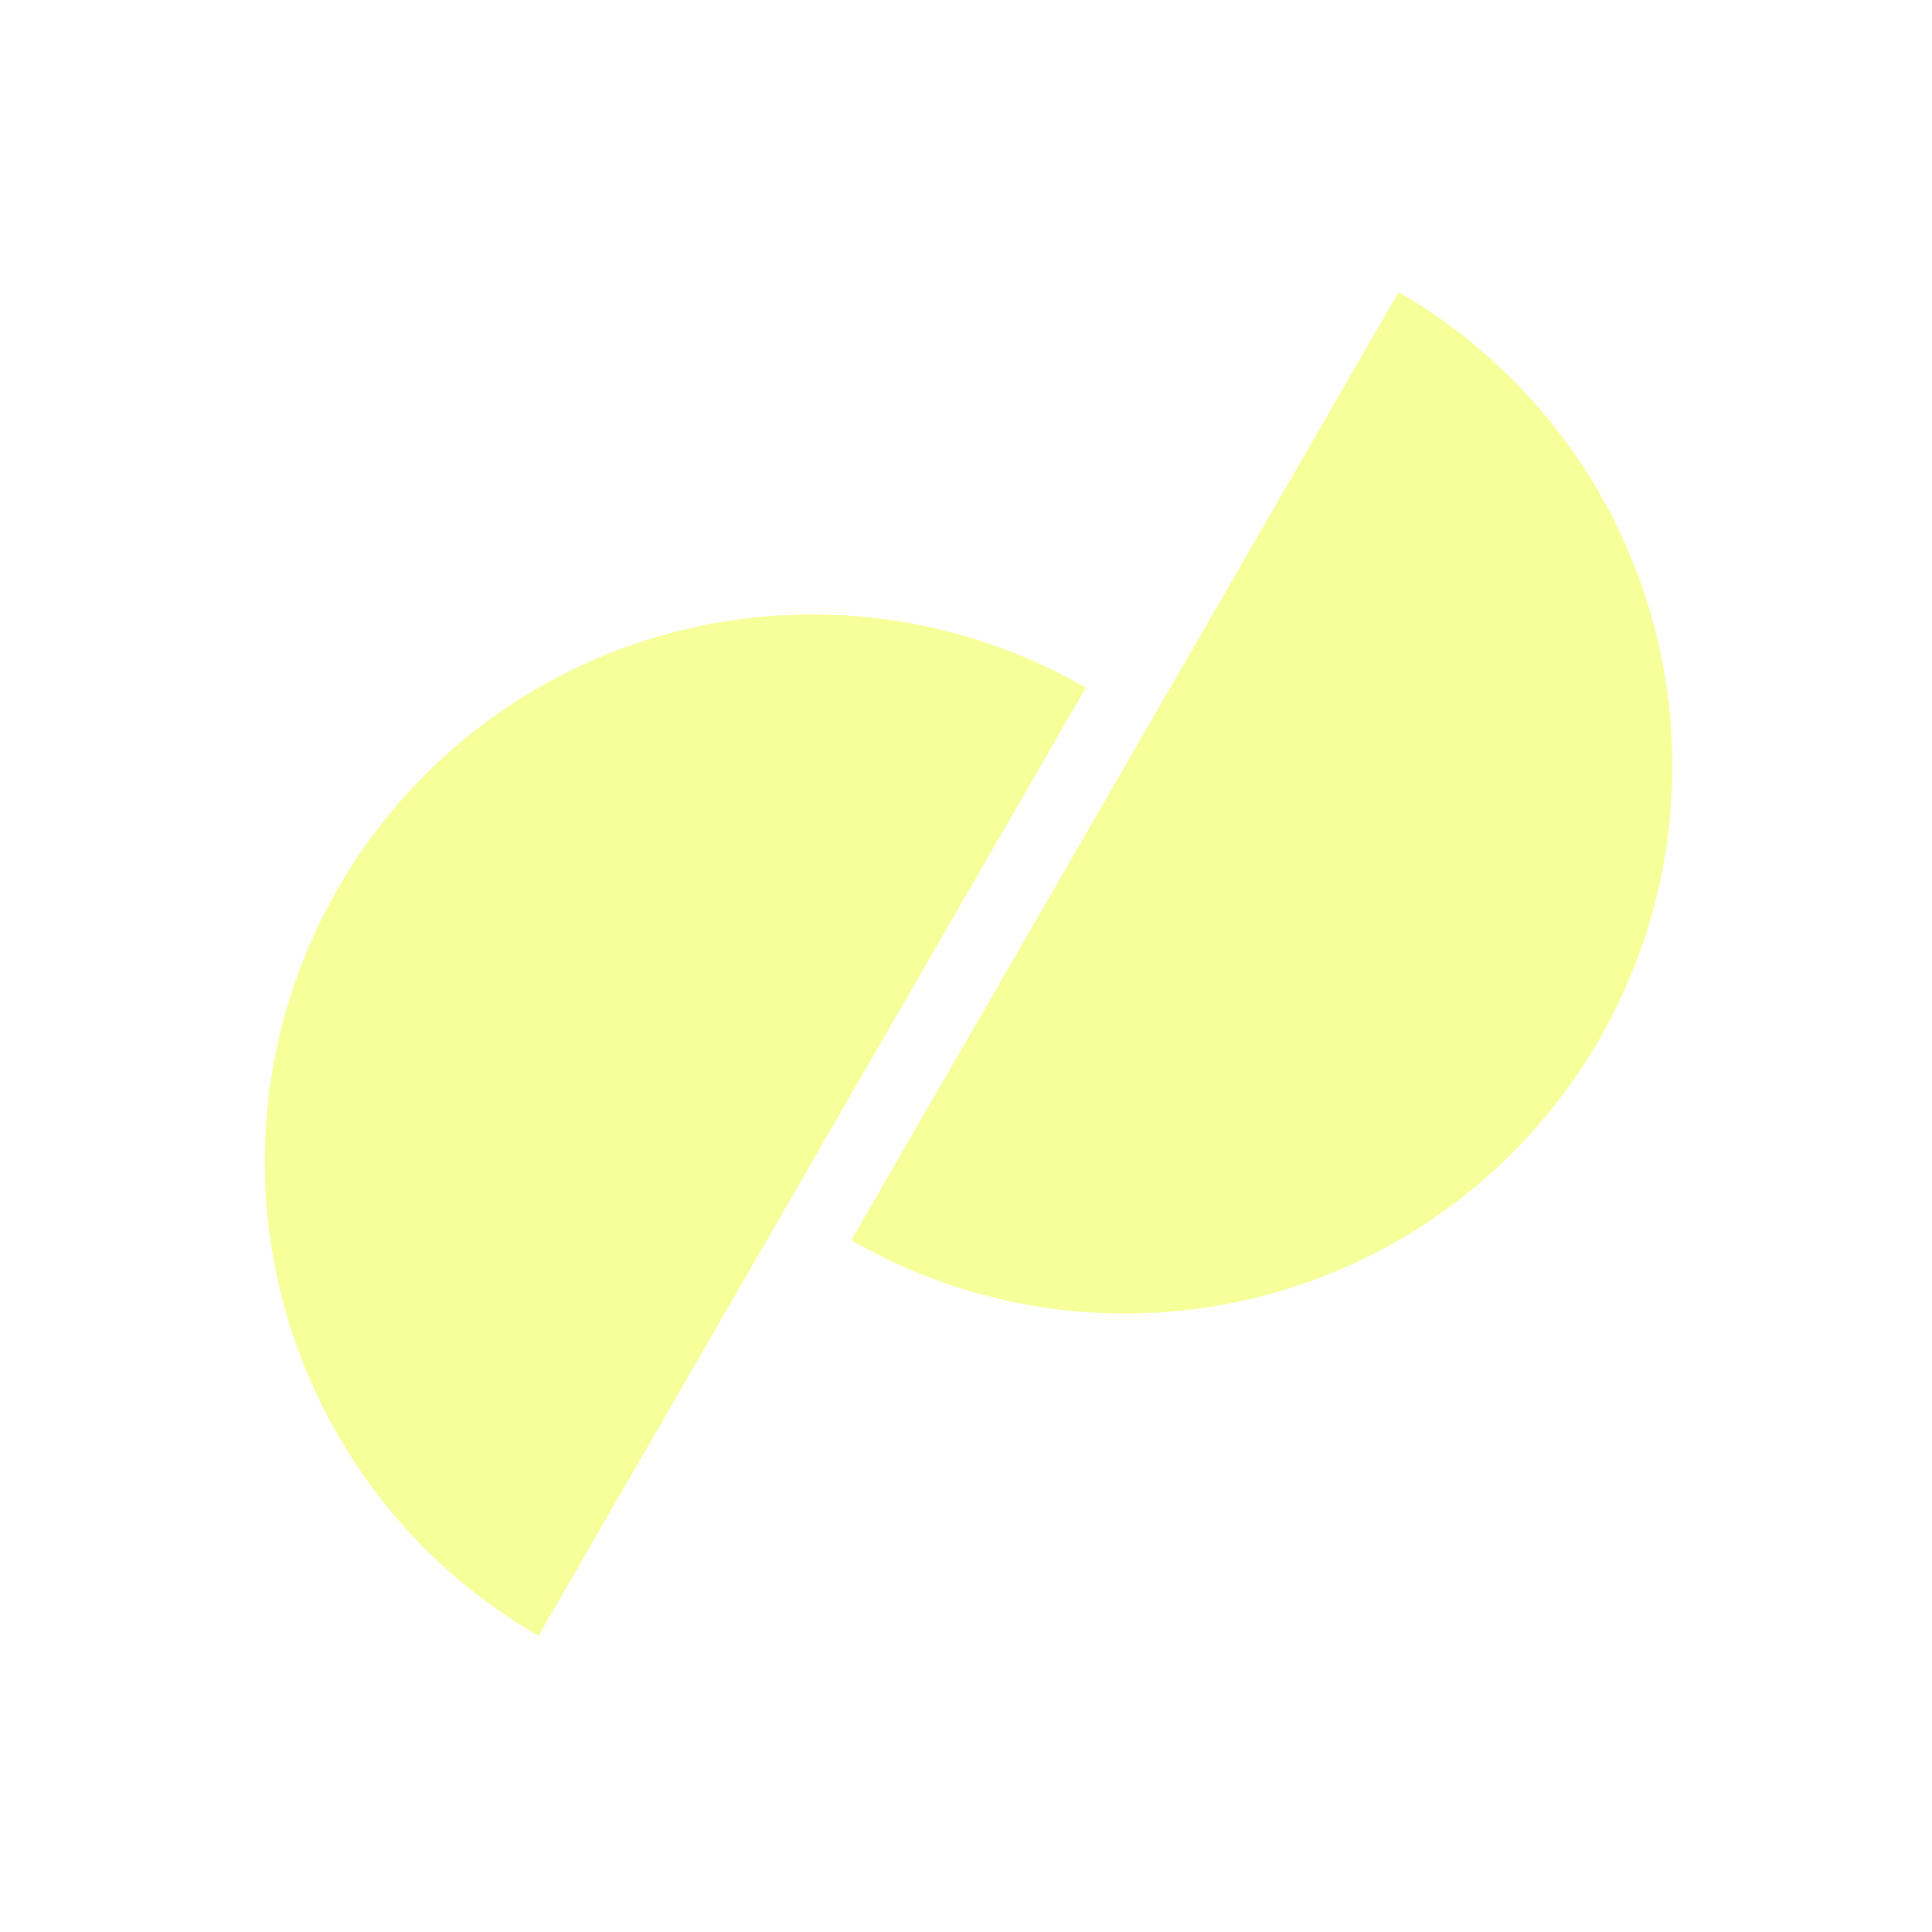
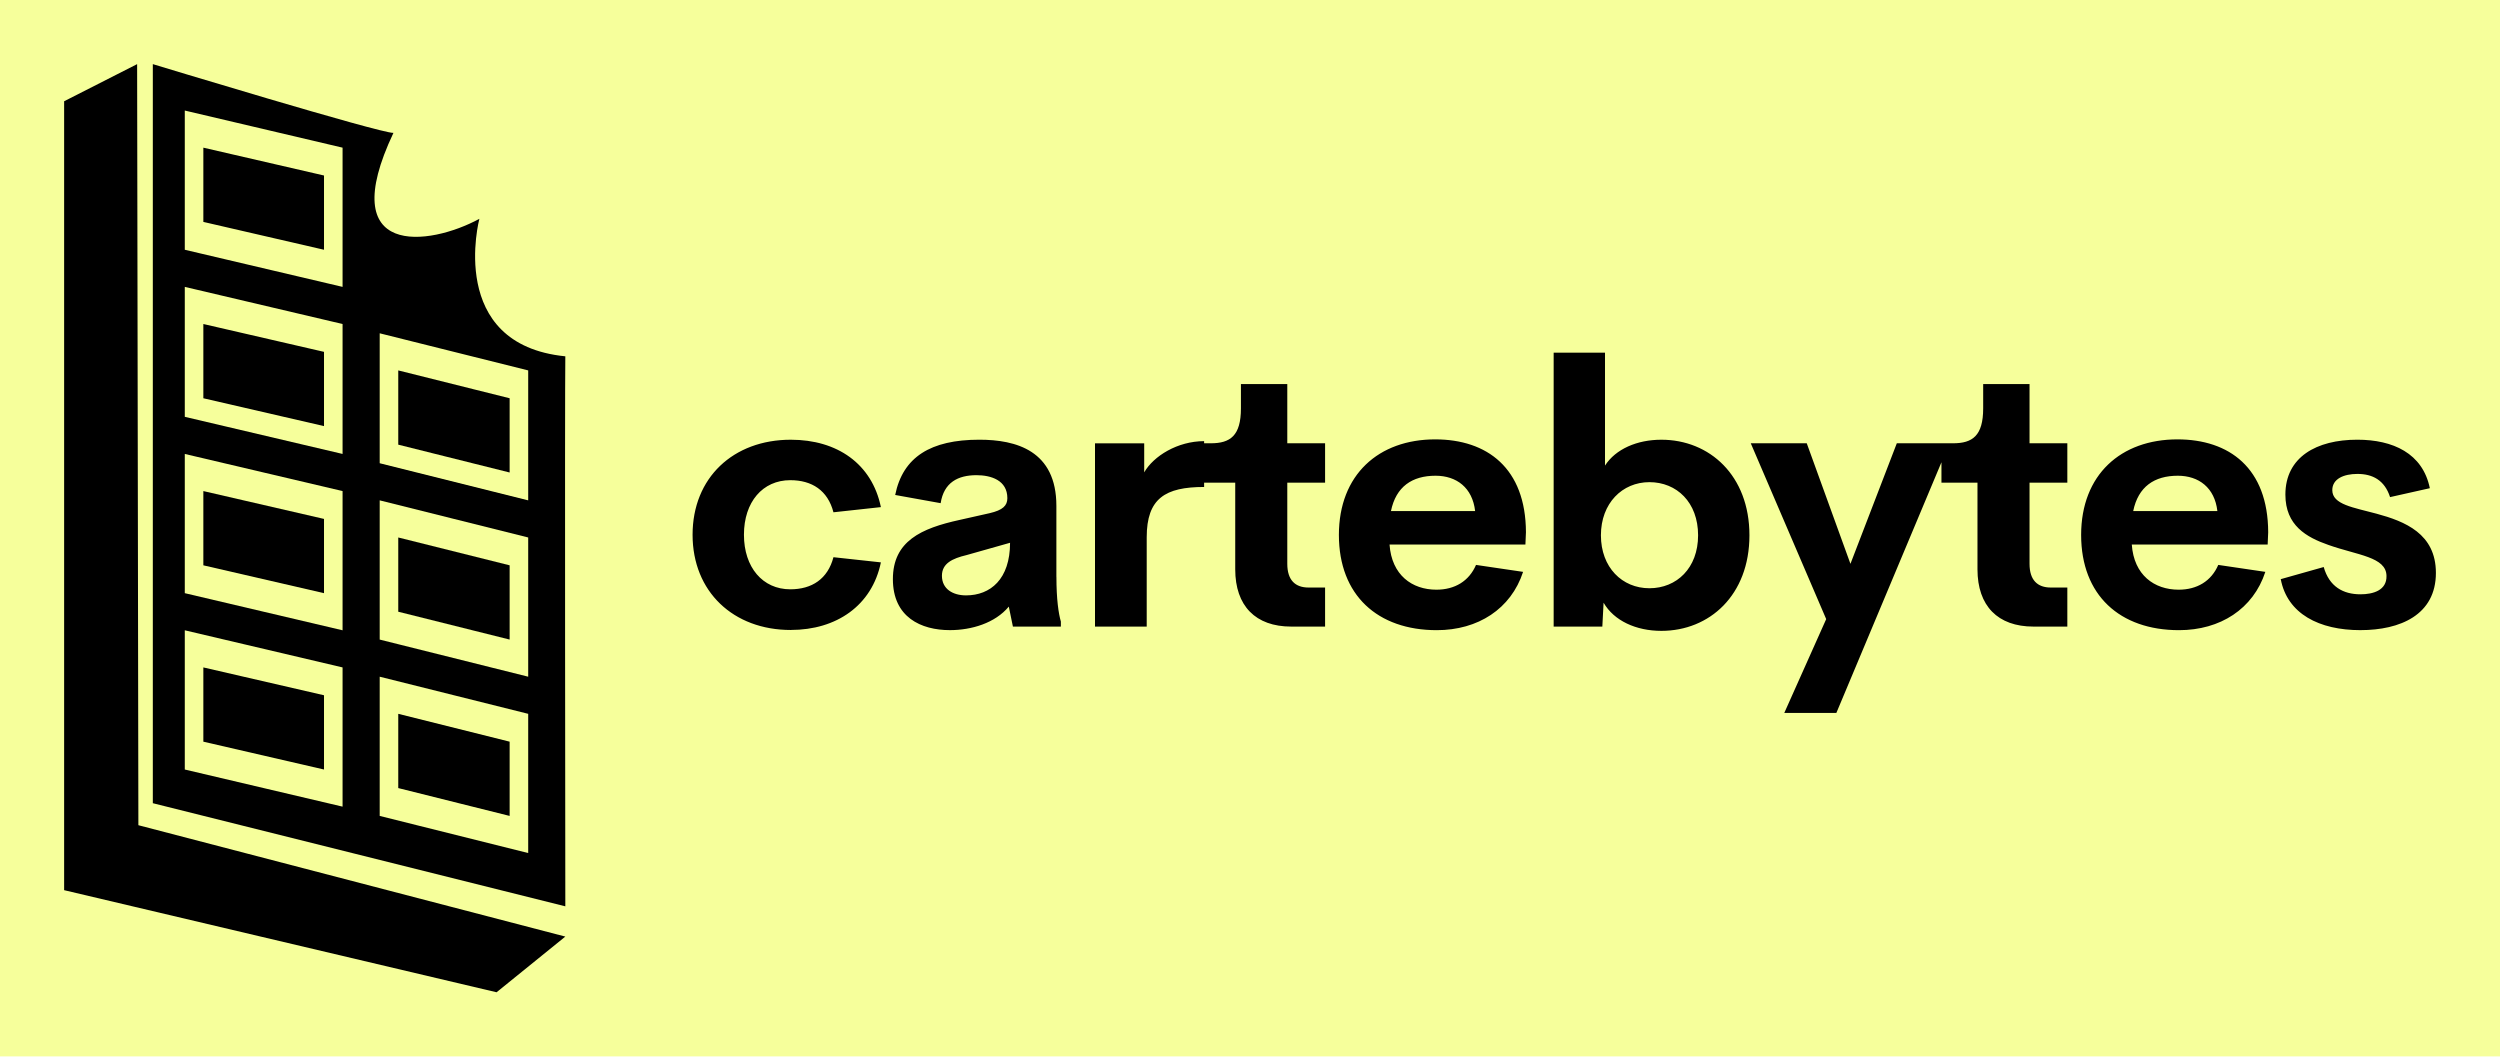
- <svg xmlns="http://www.w3.org/2000/svg" width="210" height="210" viewBox="0 0 210 210" fill="none">
-   <path d="M58.529 177.807C51.762 173.9 45.831 168.699 41.074 162.5C36.317 156.301 32.828 149.226 30.806 141.678C28.784 134.131 28.268 126.259 29.288 118.512C30.308 110.765 32.843 103.295 36.75 96.528C40.657 89.762 45.858 83.831 52.057 79.074C58.256 74.317 65.332 70.828 72.879 68.806C80.426 66.784 88.298 66.268 96.045 67.287C103.792 68.307 111.262 70.843 118.029 74.75L88.279 126.279L58.529 177.807Z" fill="#F7FF9B" />
-   <path d="M152.029 31.75C158.795 35.657 164.726 40.858 169.483 47.057C174.24 53.256 177.729 60.331 179.751 67.879C181.773 75.426 182.289 83.298 181.269 91.045C180.25 98.792 177.714 106.262 173.807 113.029C169.9 119.795 164.699 125.726 158.5 130.483C152.301 135.24 145.226 138.729 137.678 140.751C130.131 142.774 122.259 143.289 114.512 142.27C106.765 141.25 99.295 138.714 92.528 134.807L122.279 83.279L152.029 31.75Z" fill="#F7FF9B" />
+ <svg xmlns="http://www.w3.org/2000/svg" version="1.1" width="3162.23" height="1336.227" viewBox="0 0 3162.23 1336.227">
+   <rect fill="#f6ff9b" width="3162.23" height="1336.227" />
+   <g transform="scale(8.111514) translate(10, 10)">
+     <defs id="SvgjsDefs1036" />
+     <g id="SvgjsG1037" featureKey="nRdZyp-0" transform="matrix(1.447321,0,0,1.447321,-28.94642,0)" fill="#000000">
+       <g>
+         <g>
+           <path fill-rule="evenodd" clip-rule="evenodd" d="M27.865,0L20,4v85l46.591,11L74,94L28,82L27.865,0z M48,49l-13-3v8l13,3V49z     M48,31l-13-3v8l13,3V31z M48,68l-13-3v8l13,3V68z M48,12L35,9v8l13,3V12z M74,31.481c-12.846-1.286-9.26-14.815-9.26-14.815    c-5.406,2.942-15.675,4.312-9.259-9.258C54.086,7.462,29.556,0,29.556,0v79.629L74,90.74C74,90.74,73.933,35.196,74,31.481z     M50,80l-17-4V61l17,4V80z M50,61l-17-4V42l17,4V61z M50,42l-17-4V24l17,4V42z M50,24l-17-4V5l17,4V24z M70,85l-16-4V66l16,4V85z     M70,66l-16-4V47l16,4V66z M70,47l-16-4V29l16,4V47z M68,54l-12-3v8l12,3V54z M68,73l-12-3v8l12,3V73z M68,36l-12-3v8l12,3V36z" />
+         </g>
+       </g>
+     </g>
+     <g id="SvgjsG1038" featureKey="Q4qmbg-0" transform="matrix(2.847335,0,0,2.847335,96.24832,30.76219)" fill="#000000">
+       <path d="M5.996 20.186 c-3.154 0 -5.381 -2.1 -5.381 -5.215 c0 -3.125 2.227 -5.205 5.381 -5.205 c2.539 0 4.443 1.318 4.932 3.691 l-2.598 0.283 c-0.312 -1.201 -1.182 -1.758 -2.363 -1.758 c-1.514 0 -2.539 1.191 -2.539 2.988 c0 1.787 1.025 2.988 2.539 2.988 c1.182 0 2.051 -0.566 2.363 -1.758 l2.598 0.283 c-0.488 2.373 -2.441 3.701 -4.932 3.701 z M20.541 17.275 c0 1.23 0.117 2.012 0.244 2.451 l0 0.273 l-2.627 0 l-0.225 -1.094 c-0.752 0.908 -2.051 1.289 -3.223 1.289 c-1.582 0 -3.125 -0.703 -3.125 -2.793 c0 -2.08 1.553 -2.783 3.652 -3.242 l1.65 -0.371 c0.713 -0.166 0.967 -0.41 0.967 -0.82 c0 -0.986 -0.898 -1.26 -1.69 -1.26 c-1.016 0 -1.787 0.4 -1.963 1.533 l-2.49 -0.449 c0.42 -2.08 1.943 -3.027 4.609 -3.027 c2.012 0 4.219 0.596 4.219 3.623 l0 3.887 z M15.59 18.291 c1.338 0 2.412 -0.889 2.412 -2.881 l-2.383 0.674 c-0.781 0.186 -1.348 0.459 -1.348 1.133 c0 0.723 0.596 1.074 1.318 1.074 z M25.349 11.553 c0.508 -0.889 1.826 -1.709 3.281 -1.709 l0 2.51 c-2.129 0 -3.144 0.625 -3.144 2.754 l0 4.893 l-2.832 0 l0 -10.039 l2.695 0 l0 1.592 z M33.4 20 c-1.953 0 -3.066 -1.133 -3.066 -3.135 l0 -4.746 l-1.973 0 l0 -2.158 l0.635 0 c1.065 0 1.65 -0.41 1.65 -1.914 l0 -1.328 l2.539 0 l0 3.242 l2.07 0 l0 2.158 l-2.07 0 l0 4.443 c0 0.898 0.439 1.299 1.162 1.299 l0.908 0 l0 2.139 l-1.855 0 z M46.255 14.834 l-0.029 0.674 l-7.441 0 c0.117 1.67 1.23 2.471 2.568 2.471 c1.006 0 1.787 -0.469 2.168 -1.357 l2.578 0.381 c-0.664 2.031 -2.471 3.193 -4.727 3.193 c-3.242 0 -5.361 -1.914 -5.361 -5.215 s2.178 -5.234 5.273 -5.234 c2.842 0 4.961 1.572 4.971 5.088 z M41.304 11.738 c-1.279 0 -2.168 0.596 -2.441 1.934 l4.609 0 c-0.146 -1.279 -1.016 -1.934 -2.168 -1.934 z M53.671 9.766 c2.637 0 4.824 1.953 4.824 5.234 s-2.188 5.234 -4.824 5.234 c-1.387 0 -2.598 -0.557 -3.164 -1.543 l-0.068 1.309 l-2.666 0 l0 -15 l2.812 0 l0 6.182 c0.586 -0.908 1.758 -1.416 3.086 -1.416 z M53.017 17.9 c1.494 0 2.666 -1.103 2.666 -2.9 c0 -1.807 -1.172 -2.91 -2.666 -2.91 c-1.484 0 -2.656 1.152 -2.656 2.91 s1.162 2.9 2.656 2.9 z M66.566 9.961 l2.881 0 l-6.191 14.766 l-2.852 0 l2.295 -5.137 l-4.131 -9.629 l3.066 0 l2.393 6.602 z M74.05 20 c-1.953 0 -3.066 -1.133 -3.066 -3.135 l0 -4.746 l-1.973 0 l0 -2.158 l0.635 0 c1.065 0 1.65 -0.41 1.65 -1.914 l0 -1.328 l2.539 0 l0 3.242 l2.07 0 l0 2.158 l-2.07 0 l0 4.443 c0 0.898 0.439 1.299 1.162 1.299 l0.908 0 l0 2.139 l-1.855 0 z M86.905 14.834 l-0.029 0.674 l-7.441 0 c0.117 1.67 1.23 2.471 2.568 2.471 c1.006 0 1.787 -0.469 2.168 -1.357 l2.578 0.381 c-0.664 2.031 -2.471 3.193 -4.727 3.193 c-3.242 0 -5.361 -1.914 -5.361 -5.215 s2.178 -5.234 5.273 -5.234 c2.842 0 4.961 1.572 4.971 5.088 z M81.954 11.738 c-1.279 0 -2.168 0.596 -2.441 1.934 l4.609 0 c-0.146 -1.279 -1.016 -1.934 -2.168 -1.934 z M91.958 20.195 c-2.256 0 -4.004 -0.889 -4.365 -2.793 l2.353 -0.664 c0.303 1.074 1.065 1.494 2.012 1.494 c0.693 0 1.445 -0.215 1.426 -1.006 c-0.01 -1.045 -1.592 -1.133 -3.184 -1.699 c-1.201 -0.42 -2.353 -1.065 -2.353 -2.754 c0 -2.061 1.709 -3.008 3.936 -3.008 c1.953 0 3.584 0.742 3.975 2.656 l-2.178 0.488 c-0.303 -0.938 -0.967 -1.27 -1.787 -1.27 c-0.742 0 -1.377 0.264 -1.377 0.889 c0 0.791 1.162 0.947 2.422 1.289 c1.553 0.42 3.252 1.094 3.252 3.242 c0 2.305 -1.963 3.135 -4.131 3.135 z" />
+     </g>
+   </g>
</svg>
